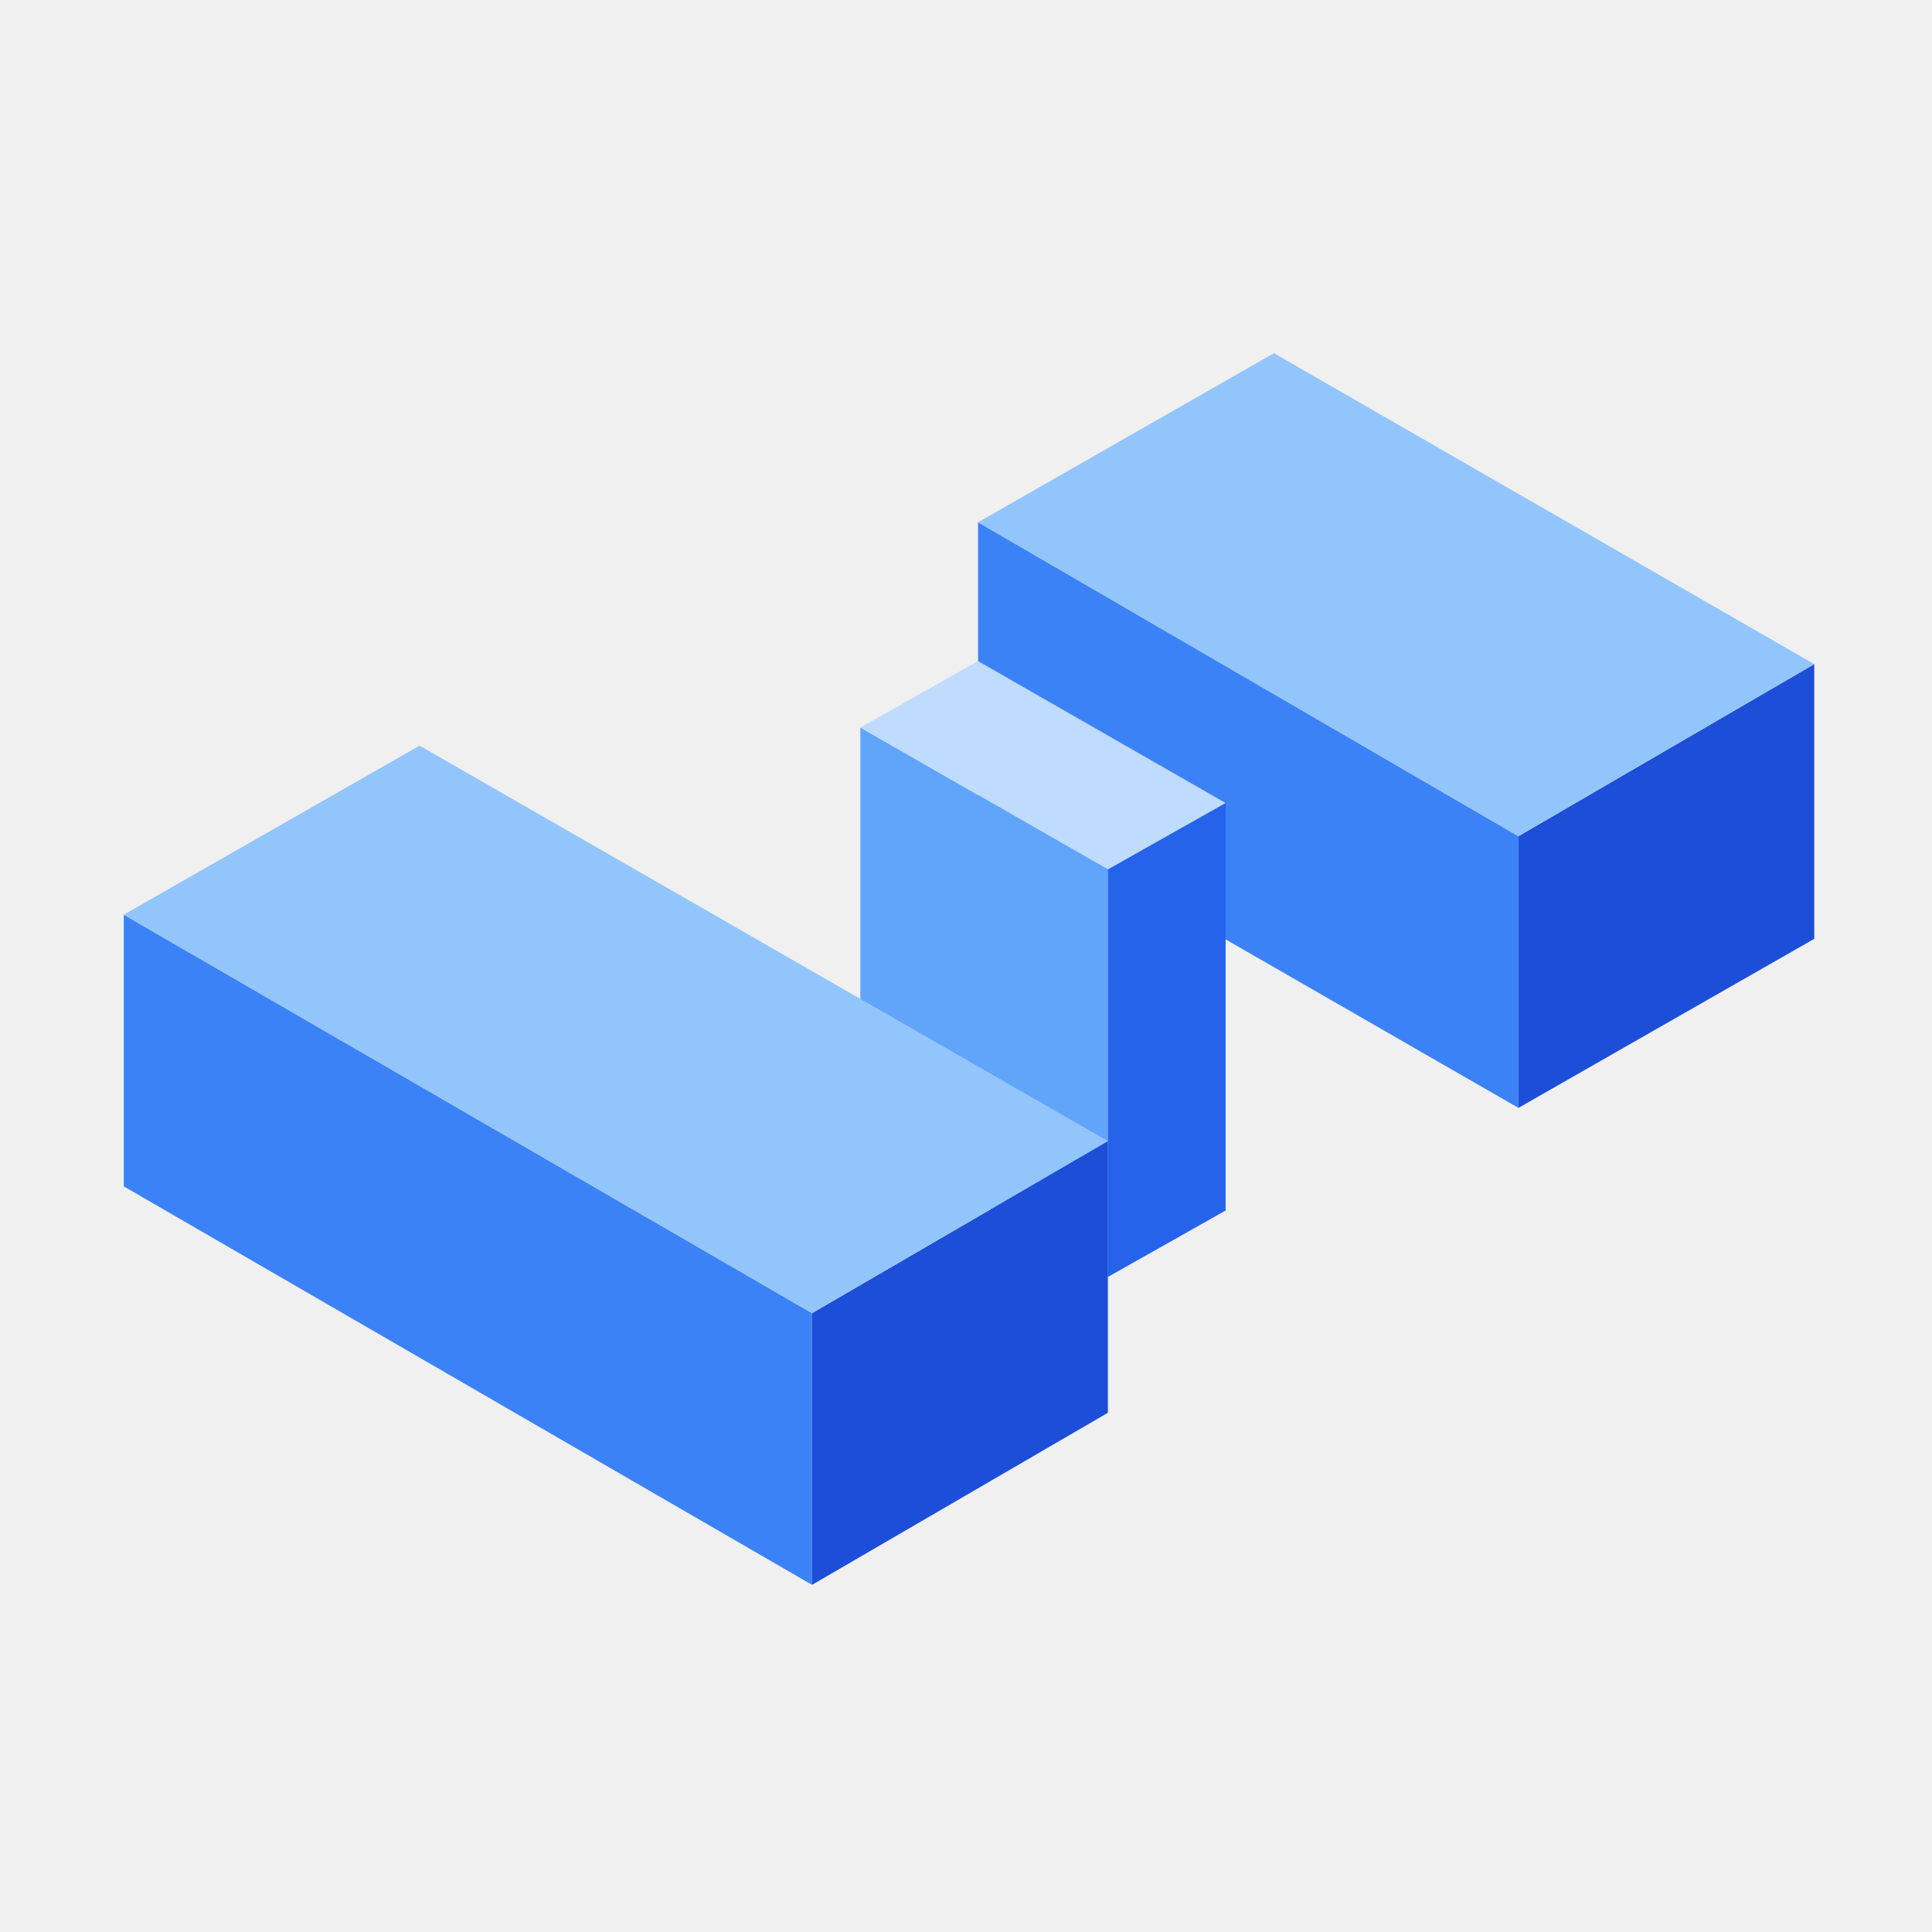
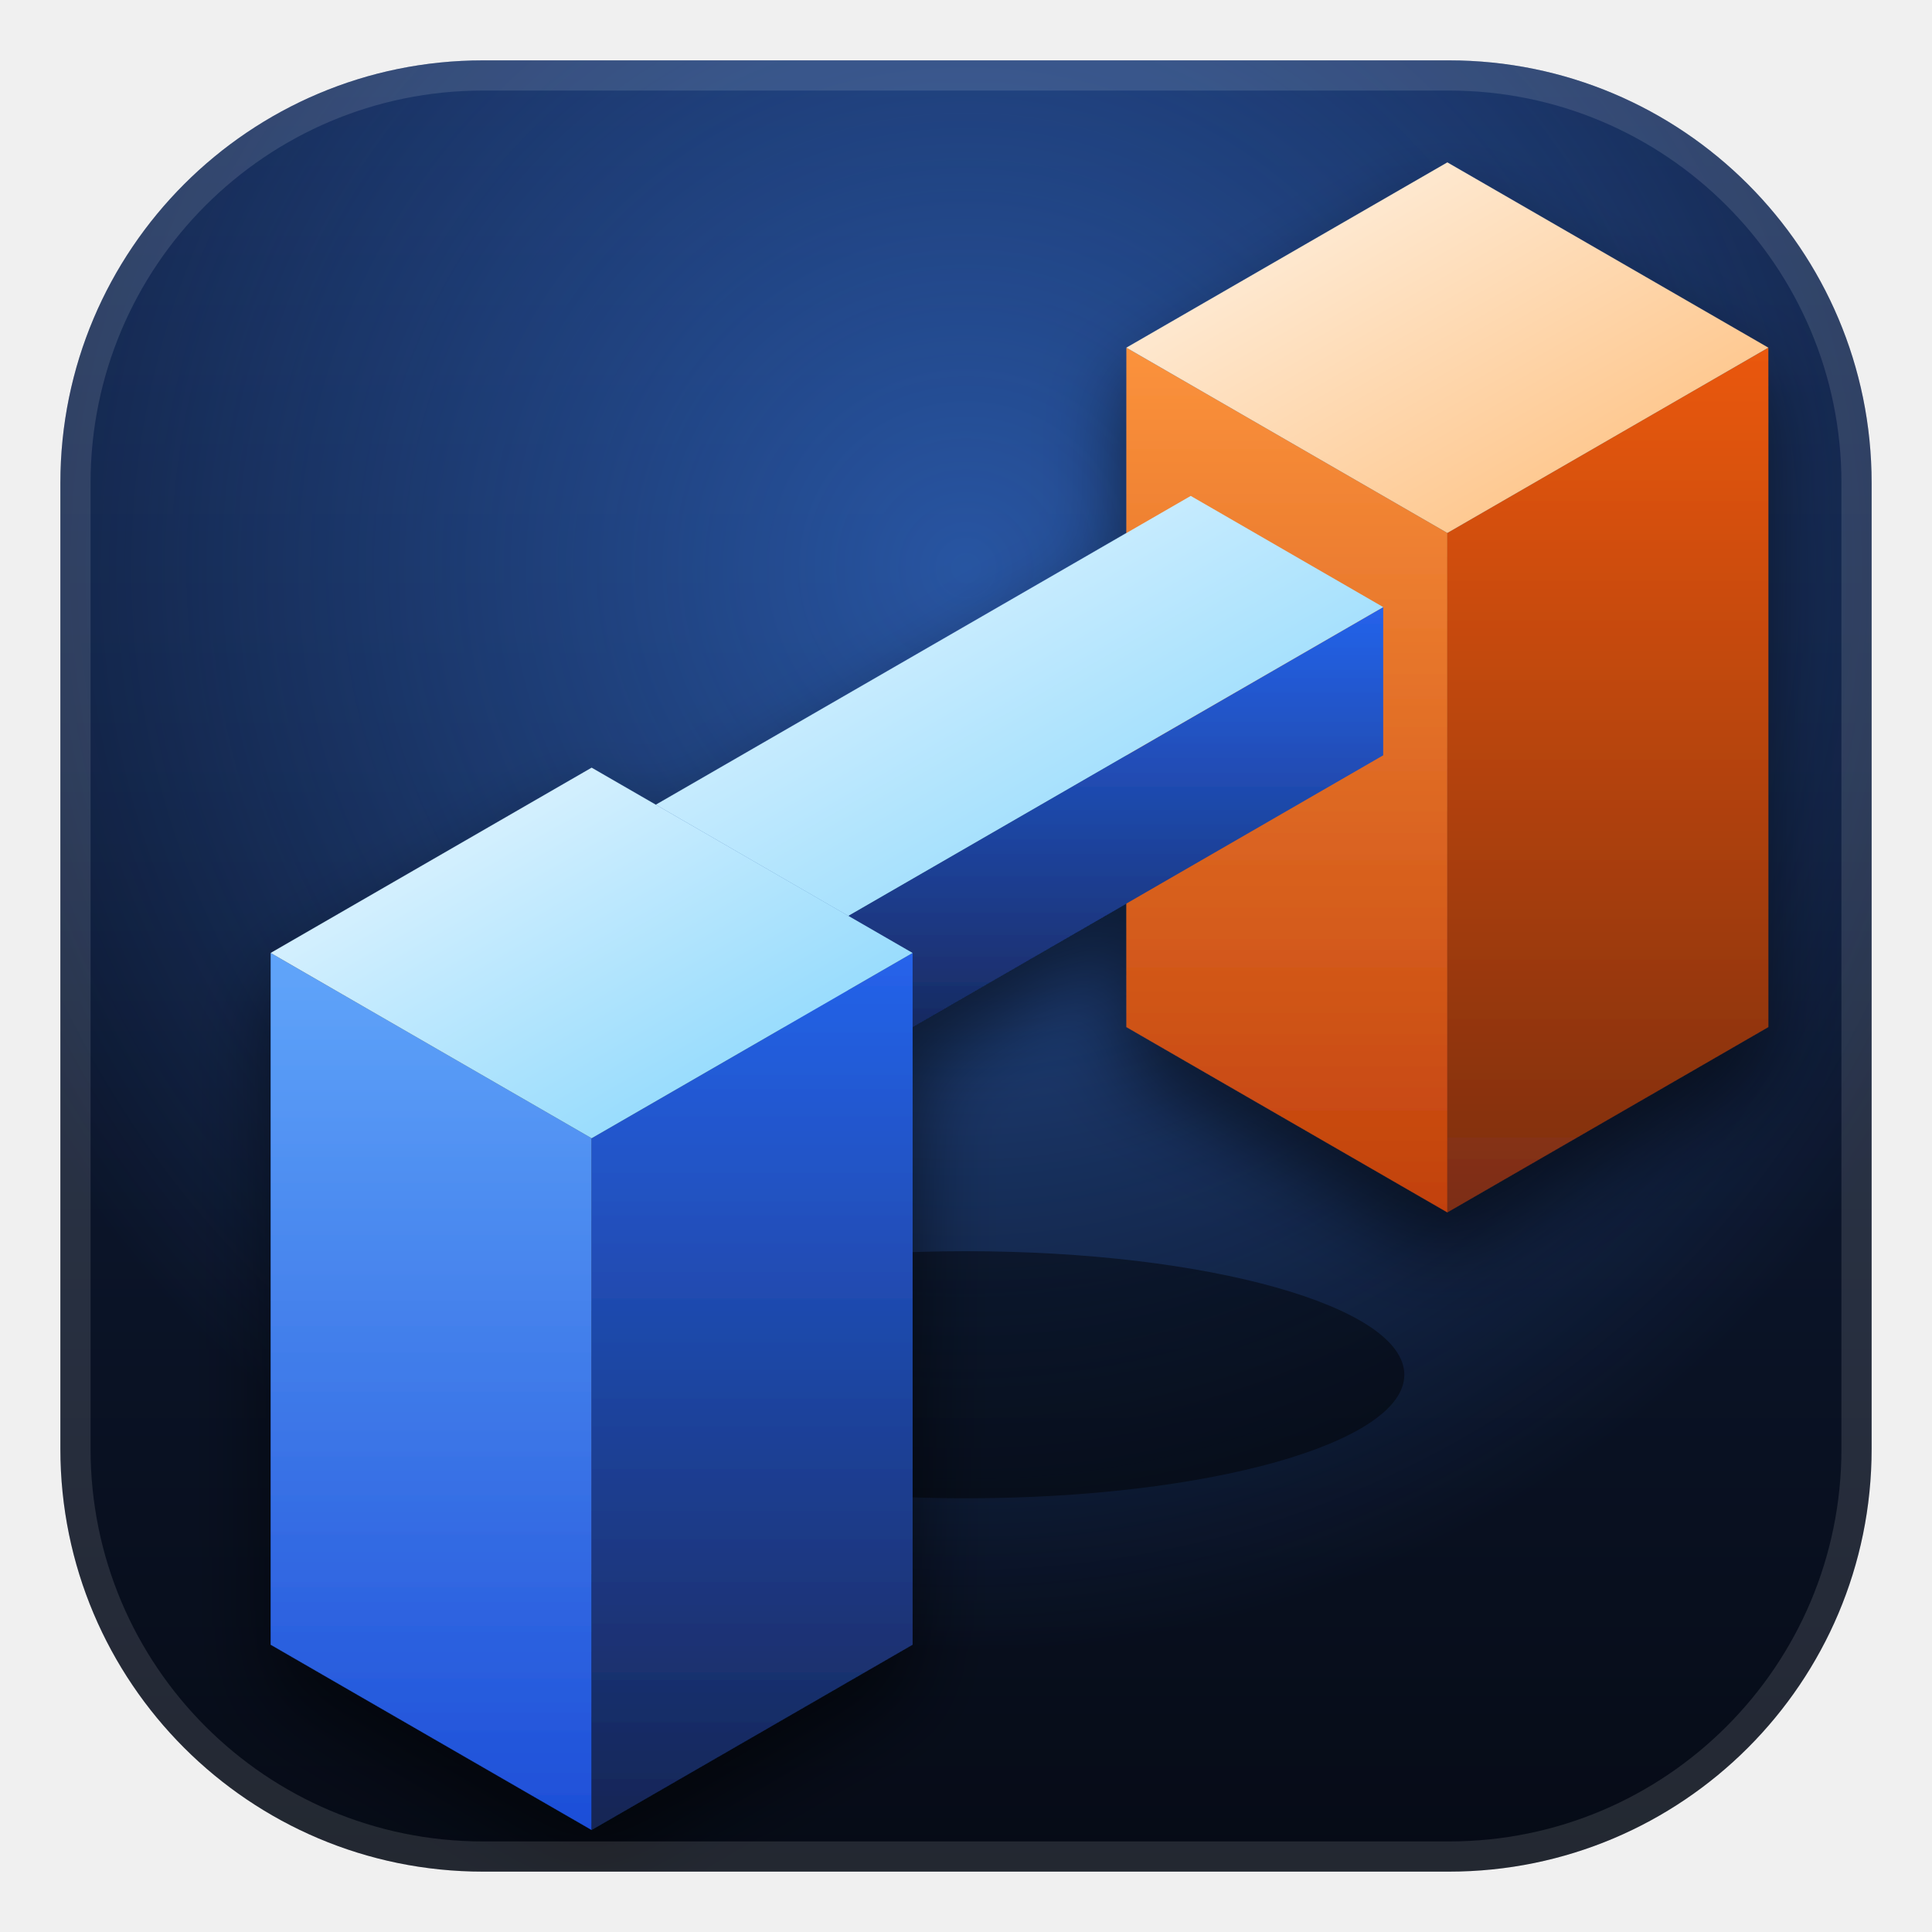
<svg xmlns="http://www.w3.org/2000/svg" viewBox="0 0 64 64" role="img" aria-label="ShapeBridge">
-   <path d="M32.4 26.4 50.3 36.7 50.3 27.7 32.4 17.3Z" fill="#3b82f6" />
-   <path d="M60.1 31.1 50.3 36.7 50.3 27.7 60.1 22.0Z" fill="#1d4ed8" />
-   <path d="M42.2 11.7 60.1 22.0 50.3 27.7 32.4 17.3Z" fill="#93c5fd" />
-   <path d="M28.5 37.6 36.7 42.3 36.7 28.8 28.5 24.1Z" fill="#60a5fa" />
-   <path d="M40.6 40.1 36.7 42.3 36.7 28.8 40.6 26.6Z" fill="#2563eb" />
-   <path d="M32.4 21.9 40.6 26.6 36.7 28.8 28.5 24.1Z" fill="#bfdbfe" />
-   <path d="M4.1 39.3 26.9 52.5 26.9 43.5 4.1 30.3Z" fill="#3b82f6" />
-   <path d="M36.7 46.8 26.9 52.5 26.9 43.5 36.7 37.8Z" fill="#1d4ed8" />
-   <path d="M13.9 24.7 36.7 37.8 26.9 43.5 4.1 30.3Z" fill="#93c5fd" />
+   <defs>
+     <linearGradient id="bg" x1="0" y1="0" x2="0" y2="1">
+       <stop offset="0" stop-color="#14254a" />
+       <stop offset="1" stop-color="#060b16" />
+     </linearGradient>
+     <radialGradient id="glow" cx=".5" cy=".28" r=".6">
+       <stop offset="0" stop-color="#3b82f6" stop-opacity=".55" />
+       <stop offset="1" stop-color="#3b82f6" stop-opacity="0" />
+     </radialGradient>
+     <linearGradient id="top" x1="0" y1="0" x2="1" y2="1">
+       <stop offset="0" stop-color="#f0f9ff" />
+       <stop offset="1" stop-color="#7dd3fc" />
+     </linearGradient>
+     <linearGradient id="left" x1="0" y1="0" x2="0" y2="1">
+       <stop offset="0" stop-color="#60a5fa" />
+       <stop offset="1" stop-color="#1d4ed8" />
+     </linearGradient>
+     <linearGradient id="right" x1="0" y1="0" x2="0" y2="1">
+       <stop offset="0" stop-color="#2563eb" />
+       <stop offset="1" stop-color="#172554" />
+     </linearGradient>
+     <linearGradient id="topw" x1="0" y1="0" x2="1" y2="1">
+       <stop offset="0" stop-color="#fff7ed" />
+       <stop offset="1" stop-color="#fdba74" />
+     </linearGradient>
+     <linearGradient id="leftw" x1="0" y1="0" x2="0" y2="1">
+       <stop offset="0" stop-color="#fb923c" />
+       <stop offset="1" stop-color="#c2410c" />
+     </linearGradient>
+     <linearGradient id="rightw" x1="0" y1="0" x2="0" y2="1">
+       <stop offset="0" stop-color="#ea580c" />
+       <stop offset="1" stop-color="#7c2d12" />
+     </linearGradient>
+     <linearGradient id="tunnel" x1="0" y1="0" x2="0" y2="1">
+       <stop offset="0" stop-color="#020617" />
+       <stop offset="1" stop-color="#0f172a" />
+     </linearGradient>
+     <filter id="drop" x="-20%" y="-20%" width="140%" height="150%">
+       <feDropShadow dx="0" dy="2.2" stdDeviation="2" flood-color="#000" flood-opacity=".55" />
+     </filter>
+     <clipPath id="tile">
+       <rect x="2" y="2" width="60" height="60" rx="14" />
+     </clipPath>
+   </defs>
+   <rect x="2" y="2" width="60" height="60" rx="14" fill="url(#bg)" />
+   <rect x="2" y="2" width="60" height="60" rx="14" fill="url(#glow)" />
+   <g clip-path="url(#tile)">
+     <g transform="translate(32 33) scale(0.66) translate(-32 -36)">
+       <ellipse cx="32" cy="55" rx="22" ry="6.2" fill="#000" opacity=".45" />
+       <g filter="url(#drop)">
+         <path d="M40.05 37.55 L56.16 46.85 L56.16 12.75 L40.05 3.45 Z" fill="url(#leftw)" />
+         <path d="M72.27 37.55 L56.16 46.85 L56.16 12.75 L72.27 3.45 Z" fill="url(#rightw)" />
+         <path d="M56.16 -5.85 L72.27 3.45 L56.16 12.75 L40.05 3.45 Z" fill="url(#topw)" />
+         <path d="M16.43 33.83 L26.09 39.41 L26.09 31.97 L16.43 26.39 Z" fill="url(#left)" />
+         <path d="M52.94 23.91 L26.09 39.41 L26.09 31.97 L52.94 16.47 Z" fill="url(#right)" />
+         <path d="M43.28 10.89 L52.94 16.47 L26.09 31.97 L16.43 26.39 Z" fill="url(#top)" />
+         <path d="M-2.90 68.55 L13.21 77.85 L13.21 43.13 L-2.90 33.83 Z" fill="url(#left)" />
+         <path d="M29.32 68.55 L13.21 77.85 L13.21 43.13 L29.32 33.83 Z" fill="url(#right)" />
+         <path d="M13.21 24.53 L29.32 33.83 L13.21 43.13 L-2.90 33.83 Z" fill="url(#top)" />
+       </g>
+     </g>
+   </g>
+   <rect x="2.5" y="2.5" width="59" height="59" rx="13.5" fill="none" stroke="#fff" stroke-opacity=".12" />
</svg>
